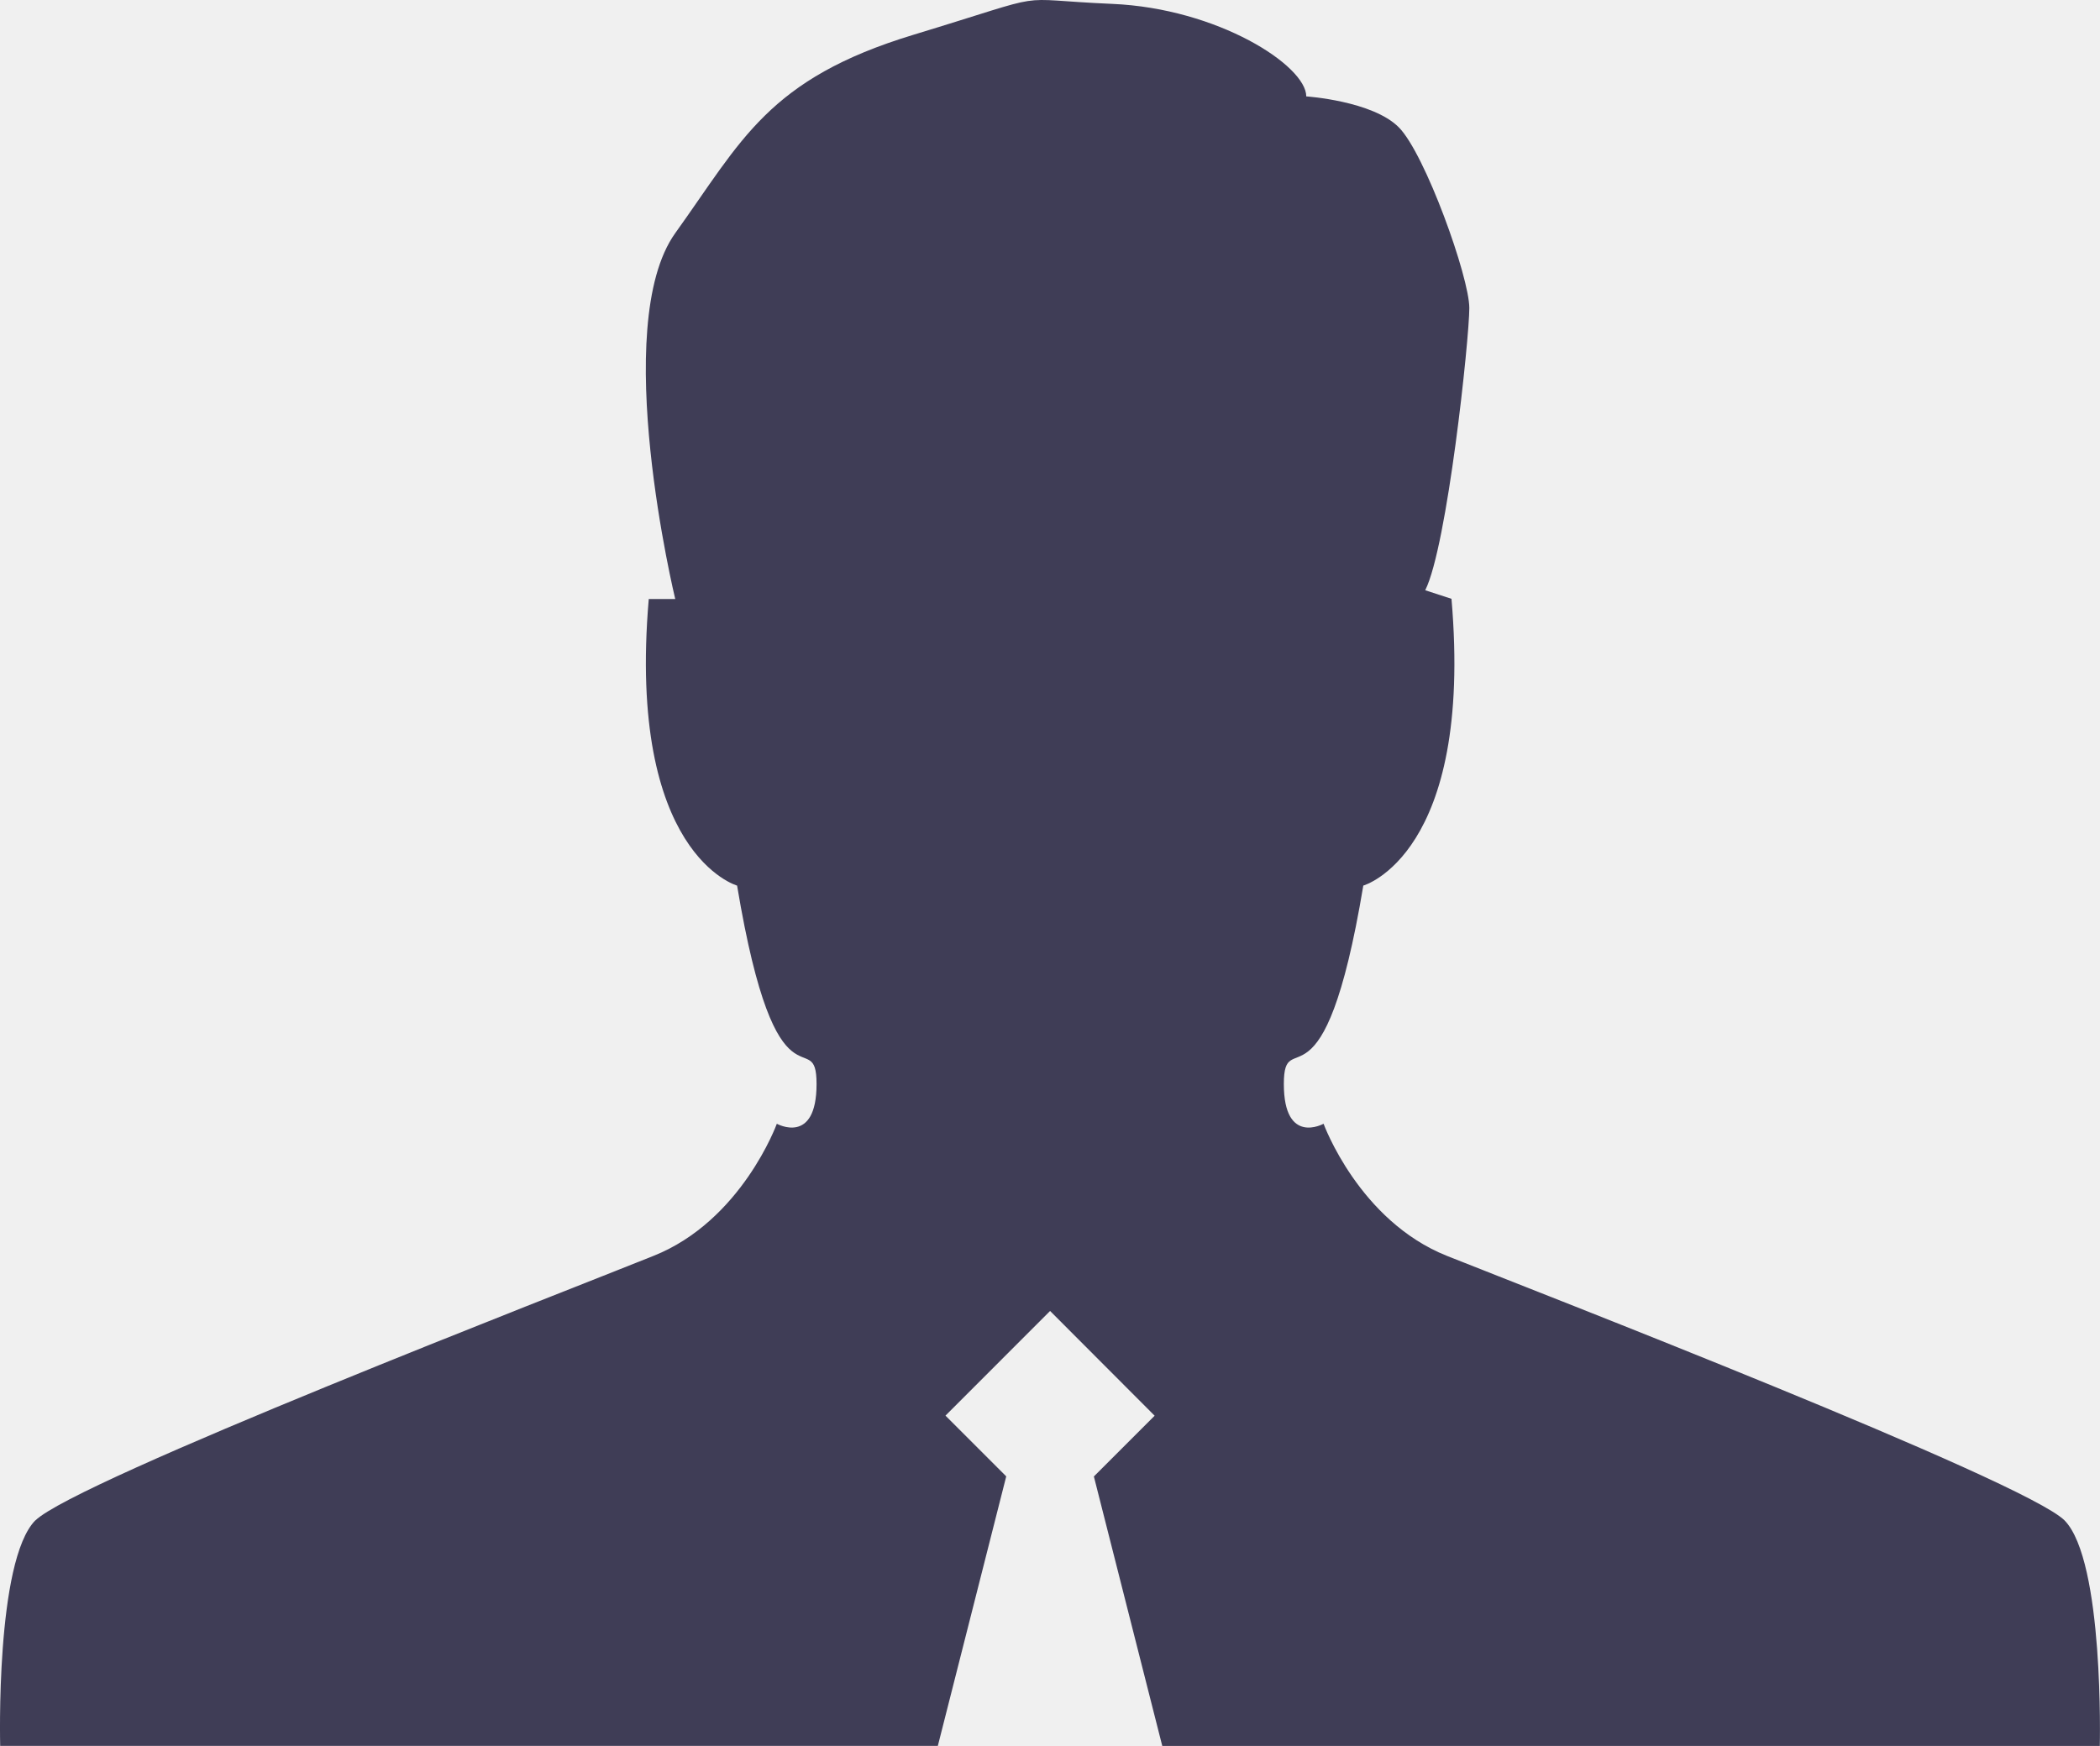
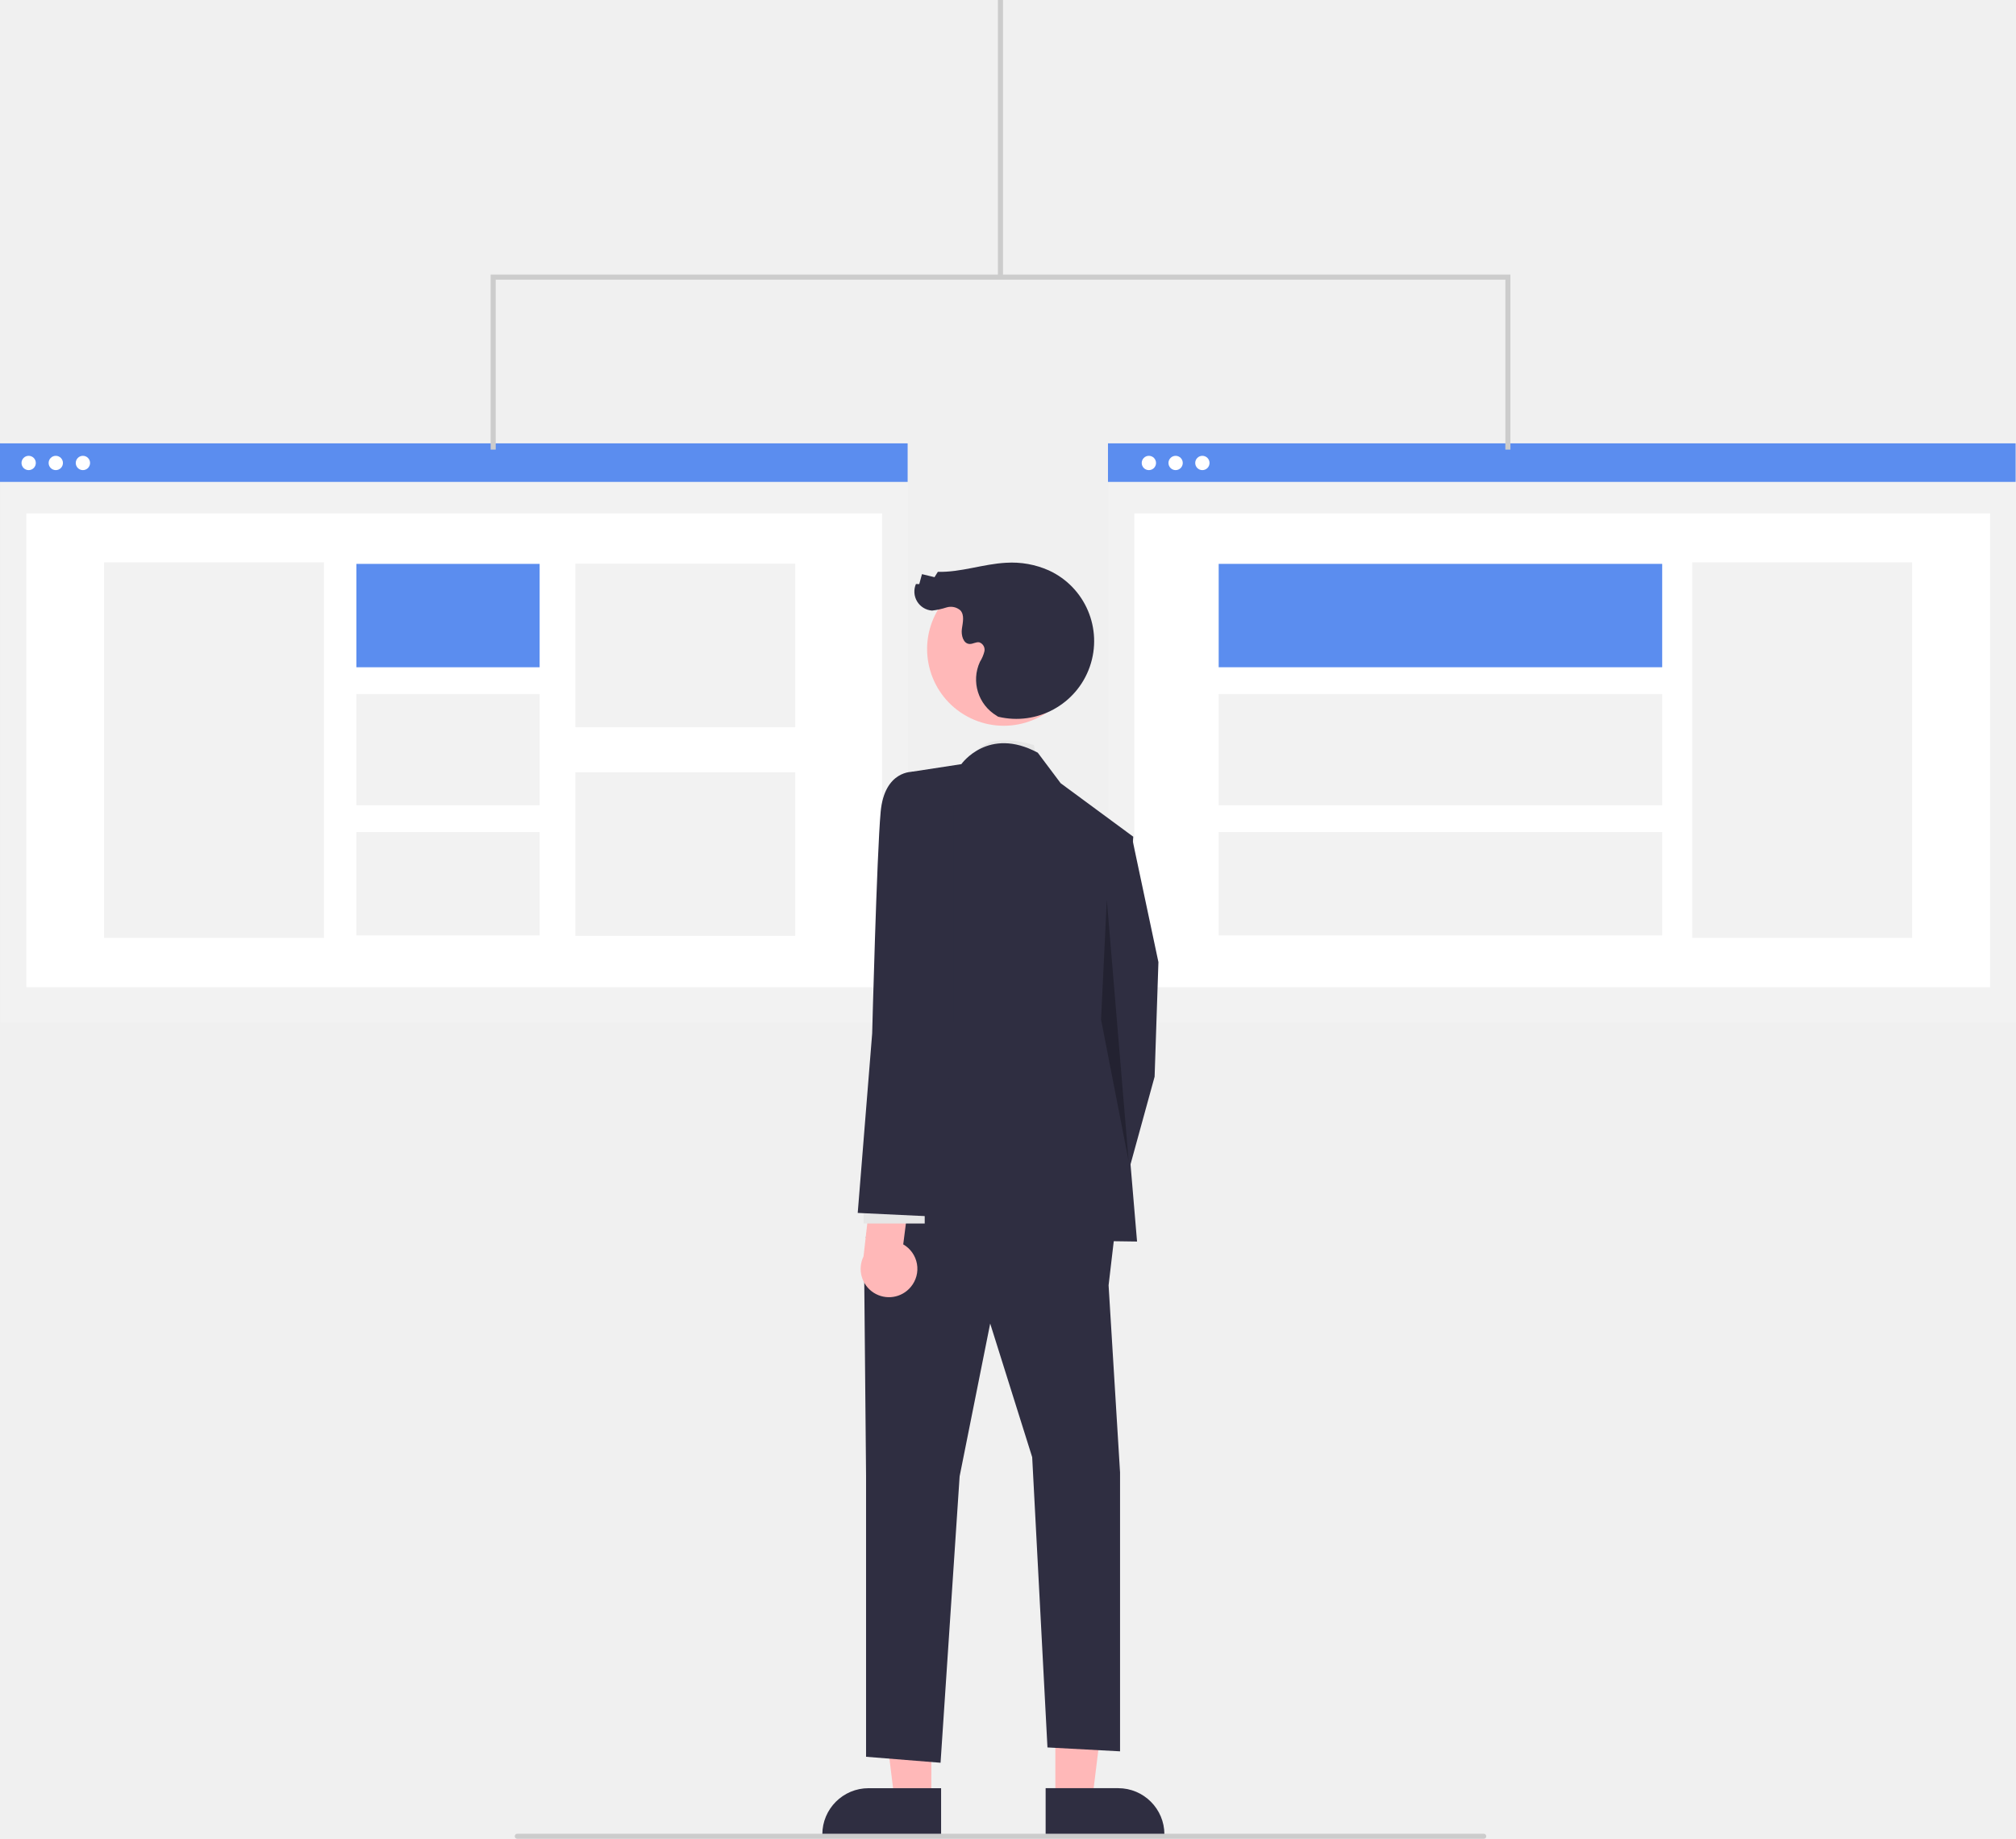
- <svg xmlns="http://www.w3.org/2000/svg" width="137.001" height="113.927" viewBox="0 0 137.001 113.927">
-   <path id="customer" d="M12.7,113.962C15.33,111.37,47.23,99.031,53.018,96.7c5.758-2.287,8.055-8.624,8.055-8.624s2.592,1.433,2.592-2.592-2.592,2.592-5.184-12.949c0,0-7.191-2.018-5.763-18.7h1.728s-4.32-17.838,0-23.875C58.781,23.925,60.479,19.9,70,17.013c9.5-2.882,6.048-2.307,12.949-2.012s12.664,4.03,12.664,6.037c0,0,4.32.29,6.037,2.018s4.6,9.778,4.6,11.79-1.438,15.551-2.876,18.417l1.713.559c1.438,16.689-5.753,18.712-5.753,18.712-2.592,15.541-5.184,8.919-5.184,12.949s2.592,2.592,2.592,2.592,2.3,6.332,8.055,8.624,37.688,14.672,40.285,17.258c2.592,2.643,2.3,14.717,2.3,14.717H86.219l-4.462-17.584,3.964-3.964L78.9,100.291l-6.825,6.83,3.964,3.964-4.462,17.584H10.406s-.32-12.085,2.3-14.722Z" transform="translate(-10.394 -14.748)" fill="#3F3D56" />
+ <svg xmlns="http://www.w3.org/2000/svg" id="_1-1" data-name="1-1" width="147.977" height="135" viewBox="0 0 147.977 135">
+   <rect id="사각형_72" data-name="사각형 72" width="66.622" height="42.668" transform="translate(0.028 32.388)" fill="#f2f2f2" />
+   <rect id="사각형_73" data-name="사각형 73" width="62.812" height="34.792" transform="translate(1.933 37.691)" fill="#fff" />
+   <rect id="사각형_74" data-name="사각형 74" width="66.622" height="2.83" transform="translate(0 32.549)" fill="#5b8def" />
+   <circle id="타원_10" data-name="타원 10" cx="0.525" cy="0.525" r="0.525" transform="translate(1.579 33.465)" fill="#fff" />
+   <circle id="타원_11" data-name="타원 11" cx="0.525" cy="0.525" r="0.525" transform="translate(3.57 33.465)" fill="#fff" />
+   <circle id="타원_12" data-name="타원 12" cx="0.525" cy="0.525" r="0.525" transform="translate(5.561 33.465)" fill="#fff" />
+   <rect id="사각형_75" data-name="사각형 75" width="16.14" height="27.572" transform="translate(7.641 41.285)" fill="#f2f2f2" />
+   <rect id="사각형_76" data-name="사각형 76" width="13.45" height="7.589" transform="translate(26.16 41.399)" fill="#5b8def" />
+   <rect id="사각형_77" data-name="사각형 77" width="13.45" height="8.166" transform="translate(26.16 50.955)" fill="#f2f2f2" />
+   <rect id="사각형_78" data-name="사각형 78" width="13.45" height="7.589" transform="translate(26.16 61.086)" fill="#f2f2f2" />
+   <rect id="사각형_79" data-name="사각형 79" width="16.14" height="12.016" transform="translate(42.229 41.377)" fill="#f2f2f2" />
+   <rect id="사각형_80" data-name="사각형 80" width="16.14" height="12.016" transform="translate(42.229 56.695)" fill="#f2f2f2" />
+   <rect id="사각형_81" data-name="사각형 81" width="66.622" height="42.668" transform="translate(81.356 32.388)" fill="#f2f2f2" />
+   <rect id="사각형_82" data-name="사각형 82" width="62.812" height="34.792" transform="translate(83.261 37.691)" fill="#fff" />
+   <rect id="사각형_83" data-name="사각형 83" width="66.622" height="2.83" transform="translate(81.327 32.549)" fill="#5b8def" />
+   <circle id="타원_13" data-name="타원 13" cx="0.525" cy="0.525" r="0.525" transform="translate(83.804 33.465)" fill="#fff" />
+   <circle id="타원_14" data-name="타원 14" cx="0.525" cy="0.525" r="0.525" transform="translate(85.767 33.465)" fill="#fff" />
+   <circle id="타원_15" data-name="타원 15" cx="0.525" cy="0.525" r="0.525" transform="translate(87.731 33.465)" fill="#fff" />
+   <rect id="사각형_84" data-name="사각형 84" width="16.14" height="27.572" transform="translate(124.211 41.285)" fill="#f2f2f2" />
+   <rect id="사각형_85" data-name="사각형 85" width="32.554" height="7.589" transform="translate(89.453 41.398)" fill="#5b8def" />
+   <rect id="사각형_86" data-name="사각형 86" width="32.554" height="8.166" transform="translate(89.453 50.955)" fill="#f2f2f2" />
+   <rect id="사각형_87" data-name="사각형 87" width="32.554" height="7.589" transform="translate(89.453 61.086)" fill="#f2f2f2" />
+   <rect id="사각형_88" data-name="사각형 88" width="0.372" height="20.346" transform="translate(73.247)" fill="#ccc" />
+   <path id="패스_73" data-name="패스 73" d="M273.8,121.116h-.372V108.64H199.319v12.475h-.372V108.268H273.8Z" transform="translate(-162.933 -88.108)" fill="#ccc" />
+   <path id="패스_74" data-name="패스 74" d="M590.422,380.175l-.28-1.4s-4.124-1.4-4.586,1.4Z" transform="translate(-514.253 -324.074)" fill="#e6e6e6" />
+   <path id="패스_75" data-name="패스 75" d="M354.715,674.465h-2.7l-1.286-10.429h3.99Z" transform="translate(-286.354 -542.299)" fill="#ffb8b8" />
+   <path id="패스_76" data-name="패스 76" d="M534.78,801.174h-8.718v-.11a3.394,3.394,0,0,1,3.393-3.393h5.325Z" transform="translate(-465.702 -666.387)" fill="#2f2e41" />
+   <path id="패스_77" data-name="패스 77" d="M422.073,674.465h2.7l1.286-10.429h-3.991Z" transform="translate(-344.607 -542.299)" fill="#ffb8b8" />
+   <path id="패스_78" data-name="패스 78" d="M615.4,797.67h5.325a3.394,3.394,0,0,1,3.393,3.393v.11H615.4Z" transform="translate(-538.649 -666.387)" fill="#2f2e41" />
+   <path id="패스_79" data-name="패스 79" d="M424.716,335.865l3.084-.28,1.963,9.253-.28,8.412L426.4,364.466l-4.206-2.524,2.243-11.5Z" transform="translate(-344.733 -274.202)" fill="#2f2e41" />
+   <path id="패스_80" data-name="패스 80" d="M364.781,480.517l-.69,5.888.841,13.739v20.474l-5.328-.286-1.121-21.31L355.4,489.21l-2.243,11.216-1.4,21.03-5.468-.438V500.352l-.14-15.067,1.963-5.888Z" transform="translate(-282.719 -392.04)" fill="#2f2e41" />
+   <path id="패스_81" data-name="패스 81" d="M550.934,382.616s1.963-2.8,5.608-.841l1.682,2.243,5.328,3.926-1.122,13.178,1.4,16.543-19.908-.28,3.365-16.543V383.176Z" transform="translate(-480.369 -326.515)" fill="#2f2e41" />
+   <path id="패스_82" data-name="패스 82" d="M440.683,360.58,442.29,379.8l-2.028-10.418Z" transform="translate(-359.443 -294.528)" opacity="0.25" />
+   <path id="패스_83" data-name="패스 83" d="M544.914,558.013a2.068,2.068,0,0,0-.557-3.122l.6-4.688-2.76-1.059-.754,6.632a2.079,2.079,0,0,0,3.471,2.237Z" transform="translate(-478.059 -463.532)" fill="#ffb8b8" />
+   <rect id="사각형_89" data-name="사각형 89" width="4.486" height="1.963" transform="translate(67.875 89.827) rotate(180)" fill="#e6e6e6" />
+   <path id="패스_84" data-name="패스 84" d="M547.17,394.73l-2.944-2.383s-2.1-.14-2.383,2.944-.622,16.263-.622,16.263l-1.061,13.179,5.888.28,1.122-14.264Z" transform="translate(-477.202 -335.684)" fill="#2f2e41" />
+   <circle id="타원_16" data-name="타원 16" cx="5.631" cy="5.631" r="5.631" transform="translate(66.041 49.892) rotate(-61.337)" fill="#ffb8b8" />
+   <path id="패스_85" data-name="패스 85" d="M569.147,318.93a5.711,5.711,0,0,0,3.737-10.735,6.677,6.677,0,0,0-3.153-.566c-1.684.089-3.321.711-5.006.665l-.244.393-.921-.223-.2.731-.243-.008a1.4,1.4,0,0,0,1.181,1.953,5.446,5.446,0,0,0,1.061-.231,1.069,1.069,0,0,1,1.018.211c.318.348.18.892.113,1.359s.1,1.1.571,1.111c.241.008.47-.165.707-.12a.574.574,0,0,1,.375.664,2.641,2.641,0,0,1-.33.77,3.1,3.1,0,0,0,1.23,3.956" transform="translate(-495.886 -266.312)" fill="#2f2e41" />
+   <path id="패스_86" data-name="패스 86" d="M476.6,816.006H405.66a.186.186,0,1,1,0-.372H476.6a.186.186,0,1,1,0,.372Z" transform="translate(-367.691 -681.006)" fill="#ccc" />
</svg>
